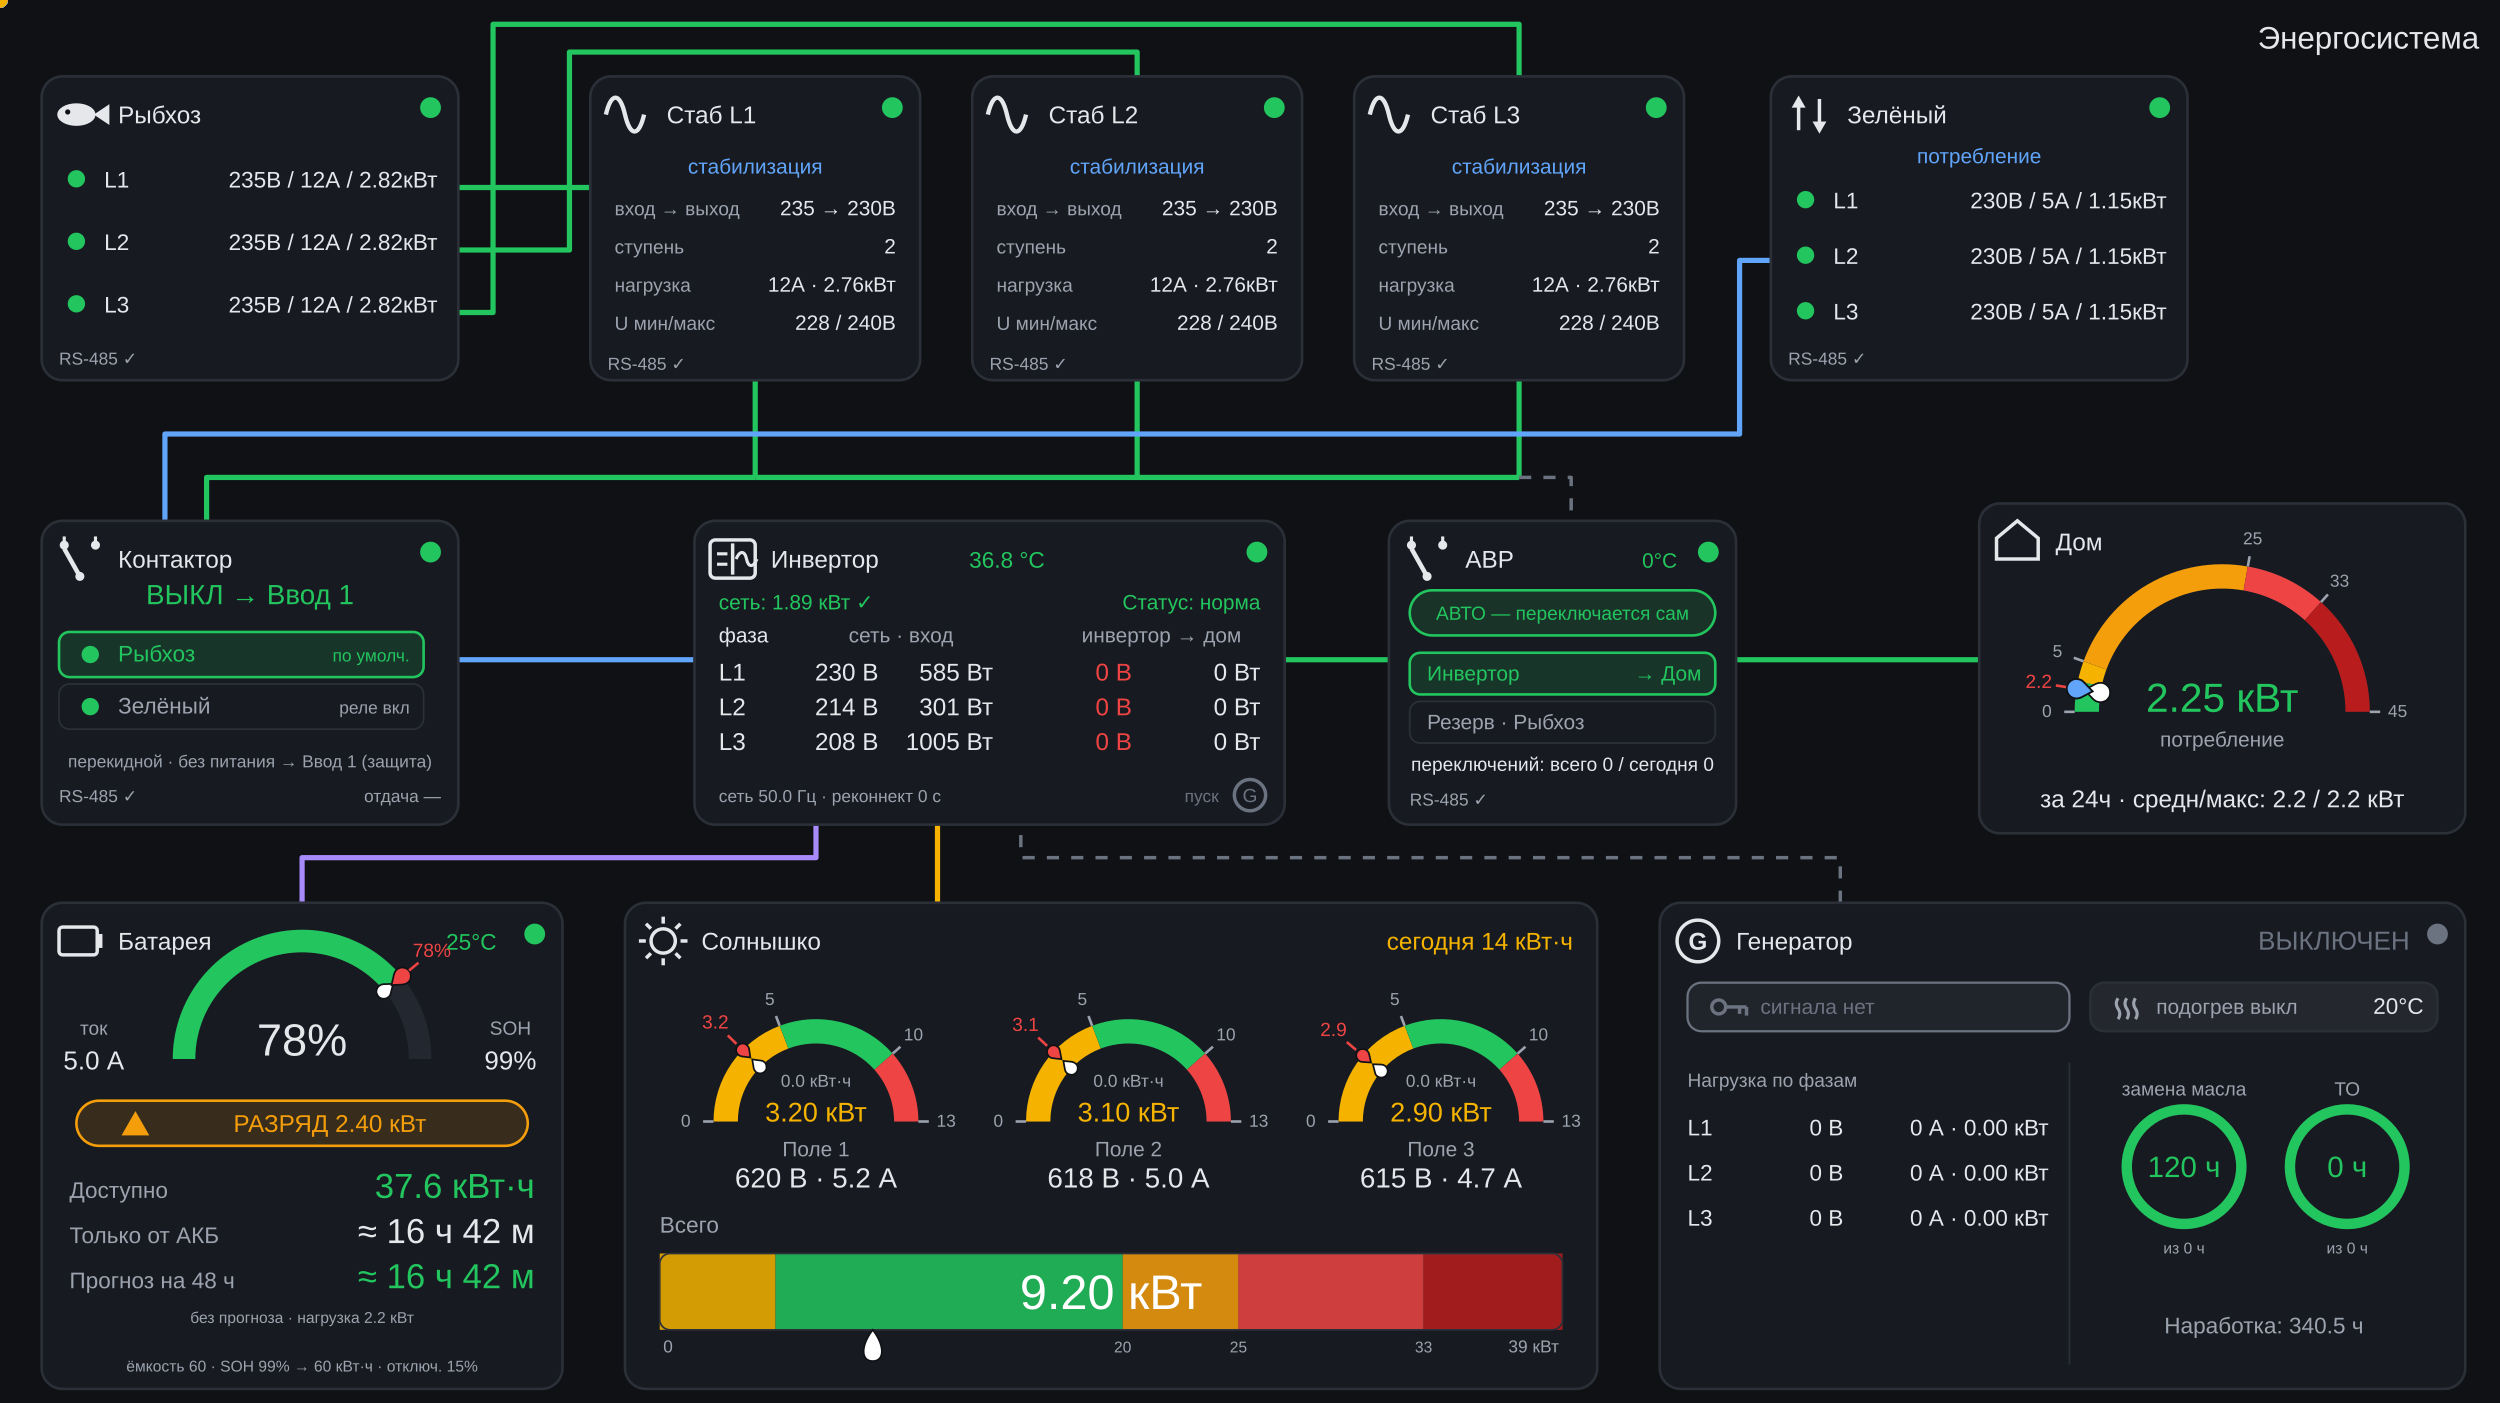
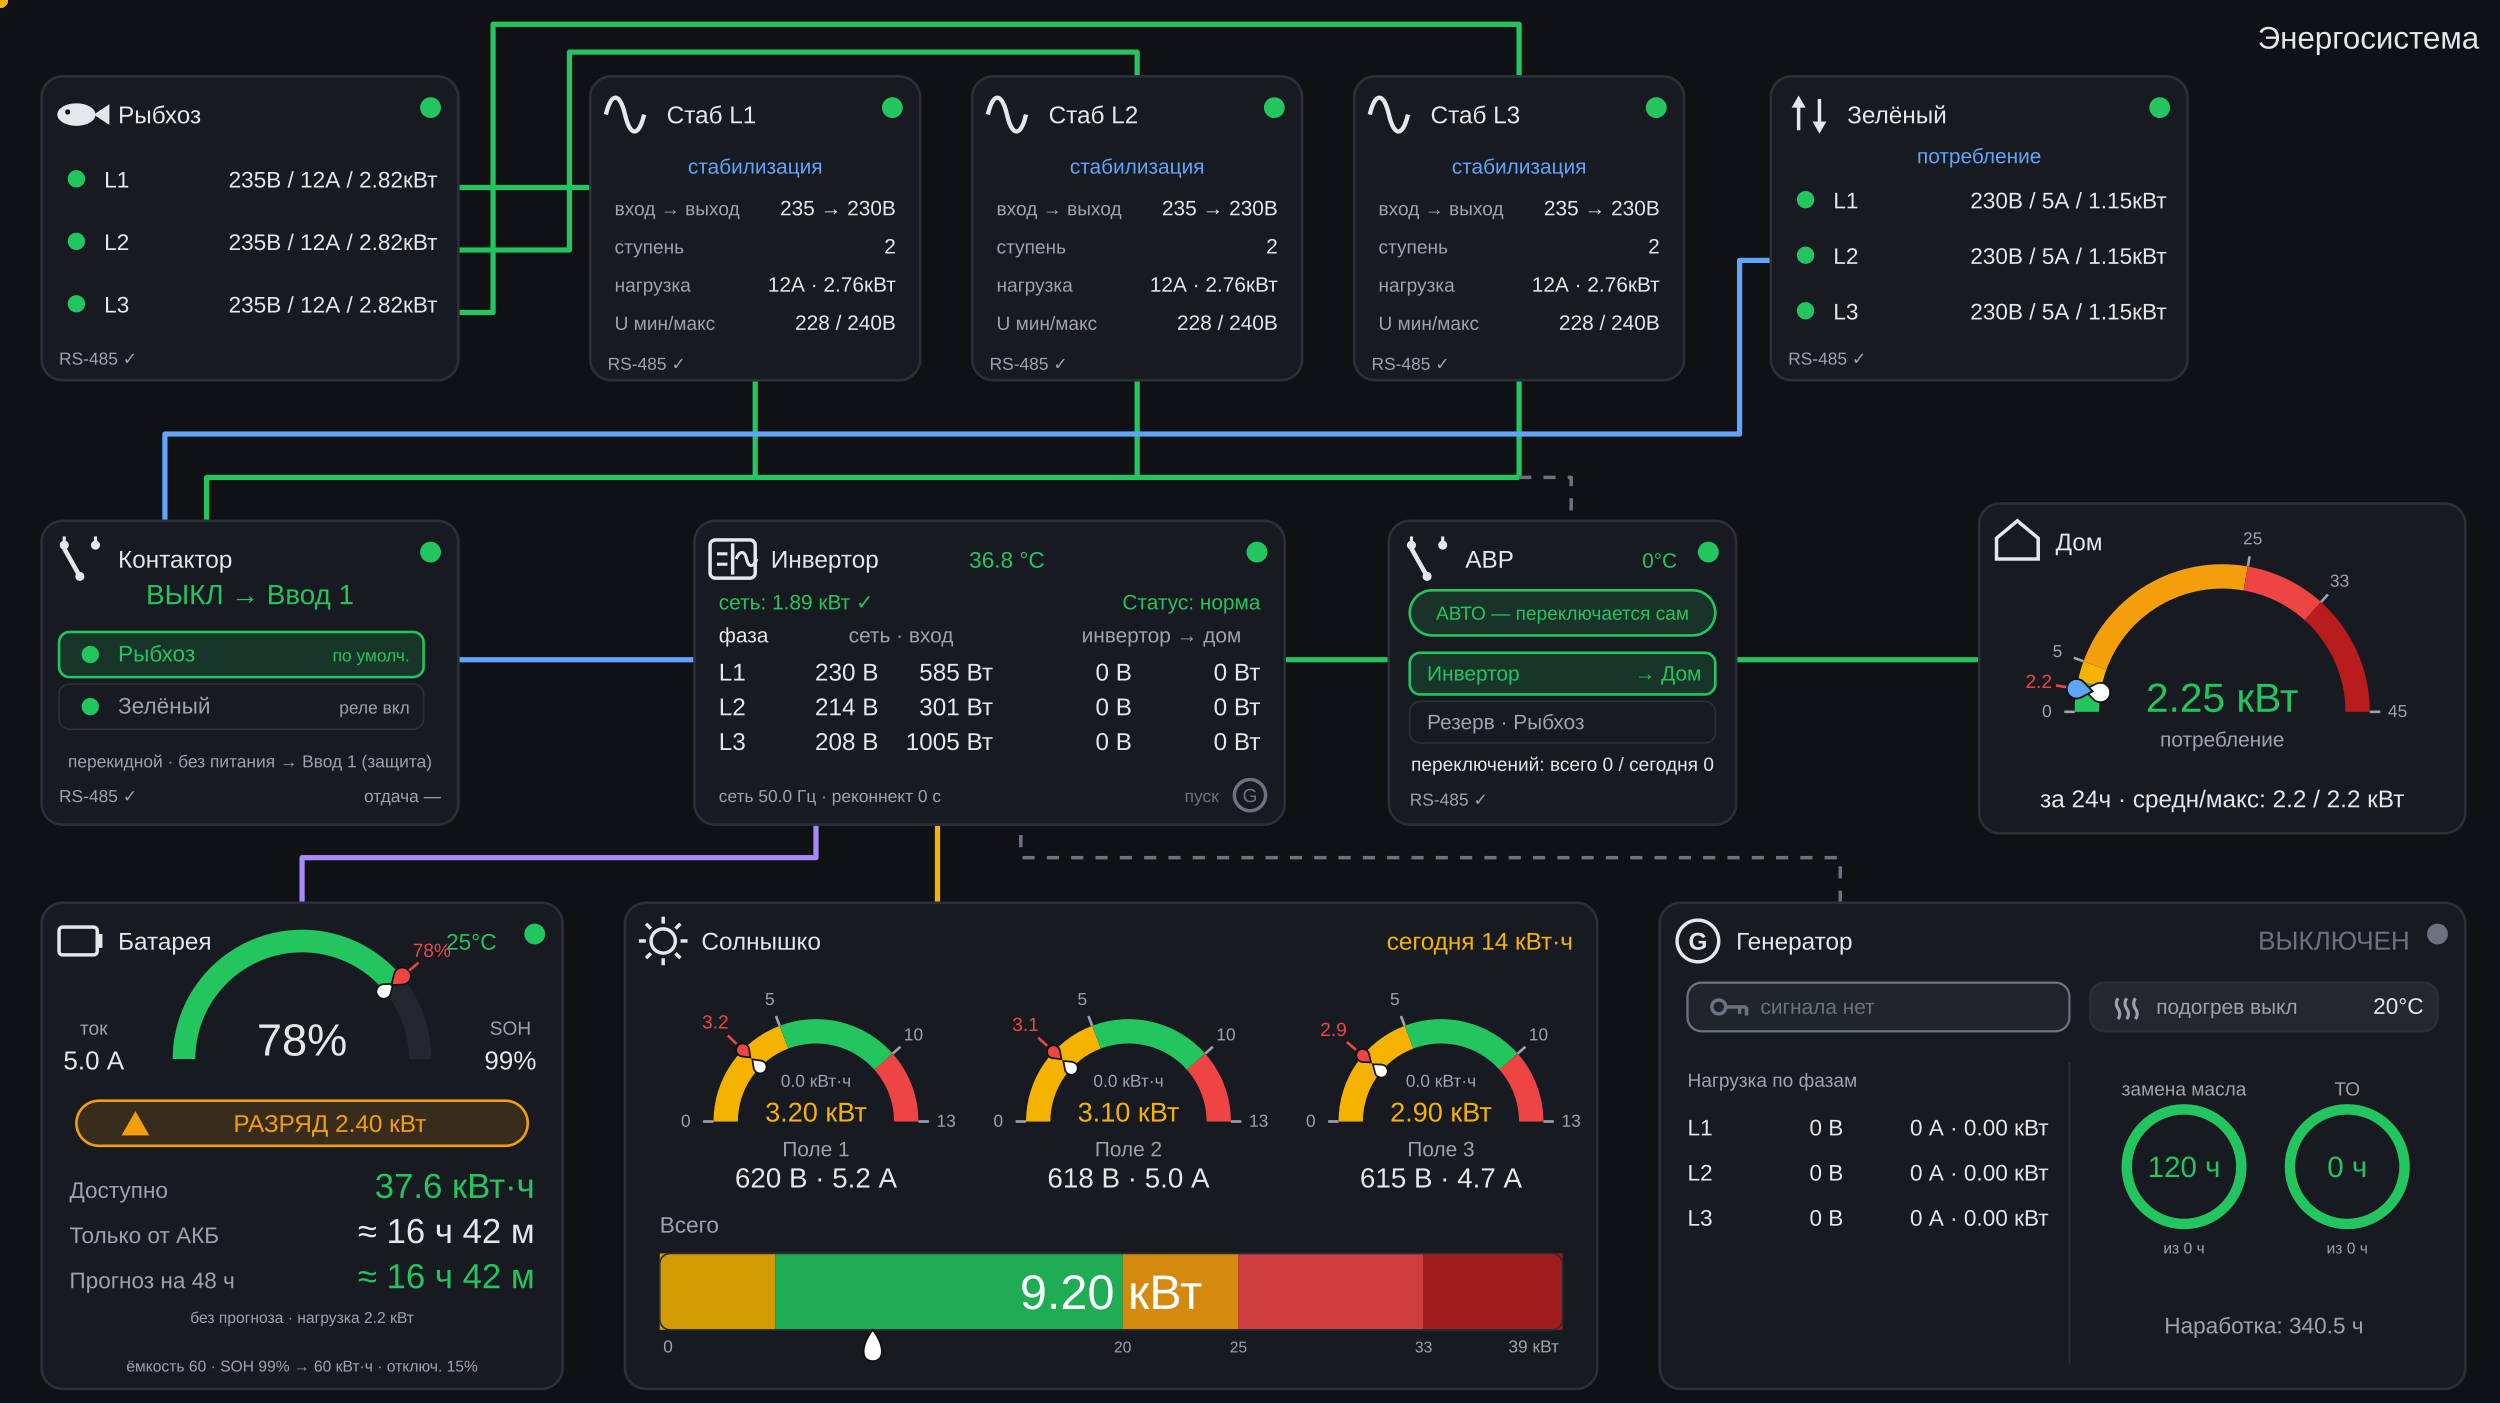
<svg xmlns="http://www.w3.org/2000/svg" viewBox="0 0 1440 808" font-family="Arial,Helvetica,sans-serif">
  <rect x="0" y="0" width="1440" height="830" fill="#0f1115" />
  <text x="1428" y="28" font-size="18" fill="#e5e7eb" text-anchor="end">Энергосистема</text>
  <polyline fill="none" stroke="#22c55e" stroke-width="3" stroke-linejoin="round" points="264,108 340,108 " />
  <circle r="4.5" fill="#22c55e">
    <animateMotion dur="1.46s" repeatCount="indefinite" begin="-0.00s" path="M 264,108 340,108" />
  </circle>
  <polyline fill="none" stroke="#22c55e" stroke-width="3" stroke-linejoin="round" points="264,144 328,144 328,30 655,30 655,44 " />
  <circle r="4.5" fill="#22c55e">
    <animateMotion dur="9.98s" repeatCount="indefinite" begin="-0.00s" path="M 264,144 328,144 328,30 655,30 655,44" />
  </circle>
  <circle r="4.5" fill="#22c55e">
    <animateMotion dur="9.98s" repeatCount="indefinite" begin="-2.00s" path="M 264,144 328,144 328,30 655,30 655,44" />
  </circle>
  <circle r="4.5" fill="#22c55e">
    <animateMotion dur="9.98s" repeatCount="indefinite" begin="-3.99s" path="M 264,144 328,144 328,30 655,30 655,44" />
  </circle>
  <circle r="4.5" fill="#22c55e">
    <animateMotion dur="9.98s" repeatCount="indefinite" begin="-5.99s" path="M 264,144 328,144 328,30 655,30 655,44" />
  </circle>
  <circle r="4.5" fill="#22c55e">
    <animateMotion dur="9.98s" repeatCount="indefinite" begin="-7.98s" path="M 264,144 328,144 328,30 655,30 655,44" />
  </circle>
  <polyline fill="none" stroke="#22c55e" stroke-width="3" stroke-linejoin="round" points="264,180 284,180 284,14 875,14 875,44 " />
  <circle r="4.5" fill="#22c55e">
    <animateMotion dur="15.52s" repeatCount="indefinite" begin="-0.00s" path="M 264,180 284,180 284,14 875,14 875,44" />
  </circle>
  <circle r="4.5" fill="#22c55e">
    <animateMotion dur="15.52s" repeatCount="indefinite" begin="-2.22s" path="M 264,180 284,180 284,14 875,14 875,44" />
  </circle>
  <circle r="4.5" fill="#22c55e">
    <animateMotion dur="15.52s" repeatCount="indefinite" begin="-4.43s" path="M 264,180 284,180 284,14 875,14 875,44" />
  </circle>
  <circle r="4.5" fill="#22c55e">
    <animateMotion dur="15.52s" repeatCount="indefinite" begin="-6.65s" path="M 264,180 284,180 284,14 875,14 875,44" />
  </circle>
  <circle r="4.5" fill="#22c55e">
    <animateMotion dur="15.52s" repeatCount="indefinite" begin="-8.87s" path="M 264,180 284,180 284,14 875,14 875,44" />
  </circle>
  <circle r="4.5" fill="#22c55e">
    <animateMotion dur="15.52s" repeatCount="indefinite" begin="-11.09s" path="M 264,180 284,180 284,14 875,14 875,44" />
  </circle>
  <circle r="4.5" fill="#22c55e">
    <animateMotion dur="15.52s" repeatCount="indefinite" begin="-13.30s" path="M 264,180 284,180 284,14 875,14 875,44" />
  </circle>
  <polyline fill="none" stroke="#22c55e" stroke-width="3" stroke-linejoin="round" points="435,219 435,275 " />
  <circle r="4.5" fill="#22c55e">
    <animateMotion dur="0.92s" repeatCount="indefinite" begin="-0.00s" path="M 435,219 435,275" />
  </circle>
  <polyline fill="none" stroke="#22c55e" stroke-width="3" stroke-linejoin="round" points="655,219 655,275 " />
  <circle r="4.5" fill="#22c55e">
    <animateMotion dur="0.92s" repeatCount="indefinite" begin="-0.00s" path="M 655,219 655,275" />
  </circle>
  <polyline fill="none" stroke="#22c55e" stroke-width="3" stroke-linejoin="round" points="875,219 875,275 " />
  <circle r="4.5" fill="#22c55e">
    <animateMotion dur="0.92s" repeatCount="indefinite" begin="-0.00s" path="M 875,219 875,275" />
  </circle>
  <polyline fill="none" stroke="#22c55e" stroke-width="3" stroke-linejoin="round" points="435,275 875,275 " />
  <polyline fill="none" stroke="#22c55e" stroke-width="3" stroke-linejoin="round" points="435,275 119,275 119,300 " />
  <circle r="4.5" fill="#22c55e">
    <animateMotion dur="5.59s" repeatCount="indefinite" begin="-0.00s" path="M 435,275 119,275 119,300" />
  </circle>
  <circle r="4.5" fill="#22c55e">
    <animateMotion dur="5.59s" repeatCount="indefinite" begin="-1.86s" path="M 435,275 119,275 119,300" />
  </circle>
  <circle r="4.5" fill="#22c55e">
    <animateMotion dur="5.59s" repeatCount="indefinite" begin="-3.73s" path="M 435,275 119,275 119,300" />
  </circle>
  <polyline fill="none" stroke="#6b7280" stroke-width="2" stroke-linejoin="round" stroke-dasharray="7 7" points="875,275 905,275 905,300 " />
  <polyline fill="none" stroke="#60a5fa" stroke-width="3" stroke-linejoin="round" points="1020,150 1002,150 1002,250 95,250 95,300 " />
  <circle r="4.5" fill="#60a5fa">
    <animateMotion dur="20.67s" repeatCount="indefinite" begin="-0.00s" path="M 1020,150 1002,150 1002,250 95,250 95,300" />
  </circle>
  <circle r="4.5" fill="#60a5fa">
    <animateMotion dur="20.67s" repeatCount="indefinite" begin="-2.07s" path="M 1020,150 1002,150 1002,250 95,250 95,300" />
  </circle>
  <circle r="4.5" fill="#60a5fa">
    <animateMotion dur="20.67s" repeatCount="indefinite" begin="-4.13s" path="M 1020,150 1002,150 1002,250 95,250 95,300" />
  </circle>
  <circle r="4.5" fill="#60a5fa">
    <animateMotion dur="20.67s" repeatCount="indefinite" begin="-6.20s" path="M 1020,150 1002,150 1002,250 95,250 95,300" />
  </circle>
  <circle r="4.5" fill="#60a5fa">
    <animateMotion dur="20.67s" repeatCount="indefinite" begin="-8.27s" path="M 1020,150 1002,150 1002,250 95,250 95,300" />
  </circle>
  <circle r="4.5" fill="#60a5fa">
    <animateMotion dur="20.67s" repeatCount="indefinite" begin="-10.34s" path="M 1020,150 1002,150 1002,250 95,250 95,300" />
  </circle>
  <circle r="4.5" fill="#60a5fa">
    <animateMotion dur="20.67s" repeatCount="indefinite" begin="-12.40s" path="M 1020,150 1002,150 1002,250 95,250 95,300" />
  </circle>
  <circle r="4.5" fill="#60a5fa">
    <animateMotion dur="20.67s" repeatCount="indefinite" begin="-14.47s" path="M 1020,150 1002,150 1002,250 95,250 95,300" />
  </circle>
  <circle r="4.5" fill="#60a5fa">
    <animateMotion dur="20.67s" repeatCount="indefinite" begin="-16.54s" path="M 1020,150 1002,150 1002,250 95,250 95,300" />
  </circle>
  <circle r="4.5" fill="#60a5fa">
    <animateMotion dur="20.67s" repeatCount="indefinite" begin="-18.61s" path="M 1020,150 1002,150 1002,250 95,250 95,300" />
  </circle>
  <polyline fill="none" stroke="#60a5fa" stroke-width="3" stroke-linejoin="round" points="264,380 400,380 " />
  <circle r="4.5" fill="#60a5fa">
    <animateMotion dur="2.62s" repeatCount="indefinite" begin="-0.00s" path="M 264,380 400,380" />
  </circle>
  <polyline fill="none" stroke="#22c55e" stroke-width="3" stroke-linejoin="round" points="740,380 800,380 " />
  <circle r="4.5" fill="#22c55e">
    <animateMotion dur="0.86s" repeatCount="indefinite" begin="-0.00s" path="M 740,380 800,380" />
  </circle>
  <polyline fill="none" stroke="#22c55e" stroke-width="3" stroke-linejoin="round" points="1000,380 1140,380 " />
  <circle r="4.5" fill="#22c55e">
    <animateMotion dur="2.30s" repeatCount="indefinite" begin="-0.00s" path="M 1000,380 1140,380" />
  </circle>
  <polyline fill="none" stroke="#a78bfa" stroke-width="3" stroke-linejoin="round" points="174,520 174,494 470,494 470,475 " />
  <circle r="4.5" fill="#a78bfa">
    <animateMotion dur="6.13s" repeatCount="indefinite" begin="-0.00s" path="M 174,520 174,494 470,494 470,475" />
  </circle>
  <circle r="4.5" fill="#a78bfa">
    <animateMotion dur="6.13s" repeatCount="indefinite" begin="-2.04s" path="M 174,520 174,494 470,494 470,475" />
  </circle>
  <circle r="4.5" fill="#a78bfa">
    <animateMotion dur="6.13s" repeatCount="indefinite" begin="-4.09s" path="M 174,520 174,494 470,494 470,475" />
  </circle>
  <polyline fill="none" stroke="#f5b300" stroke-width="3" stroke-linejoin="round" points="540,520 540,475 " />
  <circle r="4.5" fill="#f5b300">
    <animateMotion dur="0.39s" repeatCount="indefinite" begin="-0.00s" path="M 540,520 540,475" />
  </circle>
  <polyline fill="none" stroke="#6b7280" stroke-width="2" stroke-linejoin="round" stroke-dasharray="7 7" points="1060,520 1060,494 588,494 588,475 " />
  <rect x="24" y="44" width="240" height="175" rx="12" fill="#171a20" stroke="#2b2f38" stroke-width="1.5" />
  <g fill="#e5e7eb">
    <ellipse cx="44" cy="66" rx="11" ry="6.5" />
    <polygon points="54,66 63,60 63,72" />
  </g>
  <circle cx="39" cy="64.5" r="1.5" fill="#0f1115" />
  <text x="68" y="71" font-size="14" fill="#e5e7eb" text-anchor="start">Рыбхоз</text>
  <circle cx="248" cy="62" r="6" fill="#22c55e" />
  <circle cx="44" cy="103" r="5" fill="#22c55e" />
  <text x="60" y="108" font-size="13" fill="#e5e7eb" text-anchor="start">L1</text>
  <text x="252" y="108" font-size="13" fill="#e5e7eb" text-anchor="end">235В / 12А / 2.82кВт</text>
  <circle cx="44" cy="139" r="5" fill="#22c55e" />
  <text x="60" y="144" font-size="13" fill="#e5e7eb" text-anchor="start">L2</text>
  <text x="252" y="144" font-size="13" fill="#e5e7eb" text-anchor="end">235В / 12А / 2.82кВт</text>
  <circle cx="44" cy="175" r="5" fill="#22c55e" />
  <text x="60" y="180" font-size="13" fill="#e5e7eb" text-anchor="start">L3</text>
  <text x="252" y="180" font-size="13" fill="#e5e7eb" text-anchor="end">235В / 12А / 2.82кВт</text>
  <text x="34" y="210" font-size="10" fill="#9ca3af" text-anchor="start">RS-485 ✓</text>
  <rect x="340" y="44" width="190" height="175" rx="12" fill="#171a20" stroke="#2b2f38" stroke-width="1.5" />
  <path d="M 349 66 c 3,-13 8,-13 11,0 c 3,13 8,13 11,0" fill="none" stroke="#e5e7eb" stroke-width="2.5" />
  <text x="384" y="71" font-size="14" fill="#e5e7eb" text-anchor="start">Стаб L1</text>
  <circle cx="514" cy="62" r="6" fill="#22c55e" />
  <text x="350" y="213" font-size="10" fill="#9ca3af" text-anchor="start">RS-485 ✓</text>
  <text x="435" y="100" font-size="12" fill="#60a5fa" text-anchor="middle">стабилизация</text>
  <text x="354" y="124" font-size="11" fill="#9ca3af" text-anchor="start">вход → выход</text>
  <text x="516" y="124" font-size="12" fill="#e5e7eb" text-anchor="end">235 → 230В</text>
  <text x="354" y="146" font-size="11" fill="#9ca3af" text-anchor="start">ступень</text>
  <text x="516" y="146" font-size="12" fill="#e5e7eb" text-anchor="end">2</text>
  <text x="354" y="168" font-size="11" fill="#9ca3af" text-anchor="start">нагрузка</text>
  <text x="516" y="168" font-size="12" fill="#e5e7eb" text-anchor="end">12А · 2.76кВт</text>
  <text x="354" y="190" font-size="11" fill="#9ca3af" text-anchor="start">U мин/макс</text>
  <text x="516" y="190" font-size="12" fill="#e5e7eb" text-anchor="end">228 / 240В</text>
  <rect x="560" y="44" width="190" height="175" rx="12" fill="#171a20" stroke="#2b2f38" stroke-width="1.5" />
  <path d="M 569 66 c 3,-13 8,-13 11,0 c 3,13 8,13 11,0" fill="none" stroke="#e5e7eb" stroke-width="2.5" />
  <text x="604" y="71" font-size="14" fill="#e5e7eb" text-anchor="start">Стаб L2</text>
  <circle cx="734" cy="62" r="6" fill="#22c55e" />
  <text x="570" y="213" font-size="10" fill="#9ca3af" text-anchor="start">RS-485 ✓</text>
  <text x="655" y="100" font-size="12" fill="#60a5fa" text-anchor="middle">стабилизация</text>
  <text x="574" y="124" font-size="11" fill="#9ca3af" text-anchor="start">вход → выход</text>
  <text x="736" y="124" font-size="12" fill="#e5e7eb" text-anchor="end">235 → 230В</text>
  <text x="574" y="146" font-size="11" fill="#9ca3af" text-anchor="start">ступень</text>
  <text x="736" y="146" font-size="12" fill="#e5e7eb" text-anchor="end">2</text>
  <text x="574" y="168" font-size="11" fill="#9ca3af" text-anchor="start">нагрузка</text>
  <text x="736" y="168" font-size="12" fill="#e5e7eb" text-anchor="end">12А · 2.76кВт</text>
  <text x="574" y="190" font-size="11" fill="#9ca3af" text-anchor="start">U мин/макс</text>
  <text x="736" y="190" font-size="12" fill="#e5e7eb" text-anchor="end">228 / 240В</text>
  <rect x="780" y="44" width="190" height="175" rx="12" fill="#171a20" stroke="#2b2f38" stroke-width="1.5" />
  <path d="M 789 66 c 3,-13 8,-13 11,0 c 3,13 8,13 11,0" fill="none" stroke="#e5e7eb" stroke-width="2.5" />
  <text x="824" y="71" font-size="14" fill="#e5e7eb" text-anchor="start">Стаб L3</text>
  <circle cx="954" cy="62" r="6" fill="#22c55e" />
  <text x="790" y="213" font-size="10" fill="#9ca3af" text-anchor="start">RS-485 ✓</text>
  <text x="875" y="100" font-size="12" fill="#60a5fa" text-anchor="middle">стабилизация</text>
  <text x="794" y="124" font-size="11" fill="#9ca3af" text-anchor="start">вход → выход</text>
  <text x="956" y="124" font-size="12" fill="#e5e7eb" text-anchor="end">235 → 230В</text>
  <text x="794" y="146" font-size="11" fill="#9ca3af" text-anchor="start">ступень</text>
  <text x="956" y="146" font-size="12" fill="#e5e7eb" text-anchor="end">2</text>
  <text x="794" y="168" font-size="11" fill="#9ca3af" text-anchor="start">нагрузка</text>
  <text x="956" y="168" font-size="12" fill="#e5e7eb" text-anchor="end">12А · 2.76кВт</text>
  <text x="794" y="190" font-size="11" fill="#9ca3af" text-anchor="start">U мин/макс</text>
  <text x="956" y="190" font-size="12" fill="#e5e7eb" text-anchor="end">228 / 240В</text>
  <rect x="1020" y="44" width="240" height="175" rx="12" fill="#171a20" stroke="#2b2f38" stroke-width="1.5" />
  <line x1="1036" y1="75" x2="1036" y2="60" stroke="#e5e7eb" stroke-width="2" />
  <polygon points="1036,55 1032,62 1040,62" fill="#e5e7eb" />
  <line x1="1048" y1="57" x2="1048" y2="72" stroke="#e5e7eb" stroke-width="2" />
  <polygon points="1048,77 1052,70 1044,70" fill="#e5e7eb" />
  <text x="1064" y="71" font-size="14" fill="#e5e7eb" text-anchor="start">Зелёный</text>
  <circle cx="1244" cy="62" r="6" fill="#22c55e" />
  <text x="1140" y="94" font-size="12" fill="#60a5fa" text-anchor="middle">потребление</text>
  <circle cx="1040" cy="115" r="5" fill="#22c55e" />
  <text x="1056" y="120" font-size="13" fill="#e5e7eb" text-anchor="start">L1</text>
  <text x="1248" y="120" font-size="13" fill="#e5e7eb" text-anchor="end">230В / 5А / 1.15кВт</text>
  <circle cx="1040" cy="147" r="5" fill="#22c55e" />
  <text x="1056" y="152" font-size="13" fill="#e5e7eb" text-anchor="start">L2</text>
  <text x="1248" y="152" font-size="13" fill="#e5e7eb" text-anchor="end">230В / 5А / 1.15кВт</text>
  <circle cx="1040" cy="179" r="5" fill="#22c55e" />
  <text x="1056" y="184" font-size="13" fill="#e5e7eb" text-anchor="start">L3</text>
  <text x="1248" y="184" font-size="13" fill="#e5e7eb" text-anchor="end">230В / 5А / 1.15кВт</text>
  <text x="1030" y="210" font-size="10" fill="#9ca3af" text-anchor="start">RS-485 ✓</text>
  <rect x="24" y="300" width="240" height="175" rx="12" fill="#171a20" stroke="#2b2f38" stroke-width="1.5" />
  <circle cx="37" cy="314" r="2.6" fill="#e5e7eb" />
  <circle cx="55" cy="314" r="2.6" fill="#e5e7eb" />
  <circle cx="46" cy="332" r="2.6" fill="#e5e7eb" />
  <line x1="37" y1="314" x2="37" y2="309" stroke="#e5e7eb" stroke-width="1.8" />
  <line x1="55" y1="314" x2="55" y2="309" stroke="#e5e7eb" stroke-width="1.8" />
  <line x1="46" y1="332" x2="37" y2="316" stroke="#e5e7eb" stroke-width="2.6" />
  <text x="68" y="327" font-size="14" fill="#e5e7eb" text-anchor="start">Контактор</text>
  <circle cx="248" cy="318" r="6" fill="#22c55e" />
  <text x="144" y="348" font-size="16" fill="#22c55e" text-anchor="middle">ВЫКЛ → Ввод 1</text>
  <rect x="34" y="364" width="210" height="26" rx="6" fill="#22c55e" fill-opacity="0.16" stroke="#22c55e" stroke-width="1.5" />
  <circle cx="52" cy="377" r="5" fill="#22c55e" />
  <text x="68" y="381" font-size="13" fill="#22c55e" text-anchor="start">Рыбхоз</text>
  <text x="236" y="381" font-size="10" fill="#22c55e" text-anchor="end">по умолч.</text>
  <rect x="34" y="394" width="210" height="26" rx="6" fill="none" stroke="#2b2f38" stroke-width="1" />
  <circle cx="52" cy="407" r="5" fill="#22c55e" />
  <text x="68" y="411" font-size="13" fill="#9ca3af" text-anchor="start">Зелёный</text>
  <text x="236" y="411" font-size="10" fill="#9ca3af" text-anchor="end">реле вкл</text>
  <text x="144" y="442" font-size="10" fill="#9ca3af" text-anchor="middle">перекидной · без питания → Ввод 1 (защита)</text>
  <text x="34" y="462" font-size="10" fill="#9ca3af" text-anchor="start">RS-485 ✓</text>
  <text x="254" y="462" font-size="10" fill="#9ca3af" text-anchor="end">отдача —</text>
  <rect x="400" y="300" width="340" height="175" rx="12" fill="#171a20" stroke="#2b2f38" stroke-width="1.5" />
  <rect x="409" y="311" width="26" height="22" rx="3" fill="none" stroke="#e5e7eb" stroke-width="2" />
  <line x1="422" y1="313" x2="422" y2="331" stroke="#e5e7eb" stroke-width="2" />
  <path d="M 424 322 c 2,-5 5,-5 6,0 c 1,5 4,5 6,0" fill="none" stroke="#e5e7eb" stroke-width="1.8" />
  <line x1="413" y1="319" x2="419" y2="319" stroke="#e5e7eb" stroke-width="1.8" />
  <line x1="413" y1="325" x2="419" y2="325" stroke="#e5e7eb" stroke-width="1.8" />
  <text x="444" y="327" font-size="14" fill="#e5e7eb" text-anchor="start">Инвертор</text>
  <circle cx="724" cy="318" r="6" fill="#22c55e" />
  <text x="580" y="327" font-size="13" fill="#22c55e" text-anchor="middle">36.8 °C</text>
  <text x="414" y="351" font-size="12" fill="#22c55e" text-anchor="start">сеть: 1.89 кВт ✓</text>
  <text x="726" y="351" font-size="12" fill="#22c55e" text-anchor="end">Статус: норма</text>
  <text x="414" y="370" font-size="12" fill="#e5e7eb" text-anchor="start">фаза</text>
  <text x="519" y="370" font-size="12" fill="#9ca3af" text-anchor="middle">сеть · вход</text>
  <text x="669" y="370" font-size="12" fill="#9ca3af" text-anchor="middle">инвертор → дом</text>
  <text x="414" y="392" font-size="14" fill="#e5e7eb" text-anchor="start">L1</text>
  <text x="506" y="392" font-size="14" fill="#e5e7eb" text-anchor="end">230 В</text>
  <text x="572" y="392" font-size="14" fill="#e5e7eb" text-anchor="end">585 Вт</text>
-   <text x="652" y="392" font-size="14" fill="#ef4444" text-anchor="end">0 В</text>
+   <text x="652" y="392" font-size="14" fill="#e5e7eb" text-anchor="end">0 В</text>
  <text x="726" y="392" font-size="14" fill="#e5e7eb" text-anchor="end">0 Вт</text>
  <text x="414" y="412" font-size="14" fill="#e5e7eb" text-anchor="start">L2</text>
  <text x="506" y="412" font-size="14" fill="#e5e7eb" text-anchor="end">214 В</text>
  <text x="572" y="412" font-size="14" fill="#e5e7eb" text-anchor="end">301 Вт</text>
-   <text x="652" y="412" font-size="14" fill="#ef4444" text-anchor="end">0 В</text>
+   <text x="652" y="412" font-size="14" fill="#e5e7eb" text-anchor="end">0 В</text>
  <text x="726" y="412" font-size="14" fill="#e5e7eb" text-anchor="end">0 Вт</text>
  <text x="414" y="432" font-size="14" fill="#e5e7eb" text-anchor="start">L3</text>
  <text x="506" y="432" font-size="14" fill="#e5e7eb" text-anchor="end">208 В</text>
  <text x="572" y="432" font-size="14" fill="#e5e7eb" text-anchor="end">1005 Вт</text>
-   <text x="652" y="432" font-size="14" fill="#ef4444" text-anchor="end">0 В</text>
+   <text x="652" y="432" font-size="14" fill="#e5e7eb" text-anchor="end">0 В</text>
  <text x="726" y="432" font-size="14" fill="#e5e7eb" text-anchor="end">0 Вт</text>
  <text x="414" y="462" font-size="10" fill="#9ca3af" text-anchor="start">сеть 50.0 Гц · реконнект 0 с</text>
  <text x="702" y="462" font-size="10" fill="#6b7280" text-anchor="end">пуск</text>
  <circle cx="720" cy="458" r="9" fill="none" stroke="#6b7280" stroke-width="2" />
  <text x="720" y="462" font-size="11" fill="#6b7280" text-anchor="middle">G</text>
  <rect x="800" y="300" width="200" height="175" rx="12" fill="#171a20" stroke="#2b2f38" stroke-width="1.5" />
  <circle cx="813" cy="314" r="2.6" fill="#e5e7eb" />
  <circle cx="831" cy="314" r="2.6" fill="#e5e7eb" />
  <circle cx="822" cy="332" r="2.6" fill="#e5e7eb" />
  <line x1="813" y1="314" x2="813" y2="309" stroke="#e5e7eb" stroke-width="1.8" />
  <line x1="831" y1="314" x2="831" y2="309" stroke="#e5e7eb" stroke-width="1.8" />
  <line x1="822" y1="332" x2="813" y2="316" stroke="#e5e7eb" stroke-width="2.6" />
  <text x="844" y="327" font-size="14" fill="#e5e7eb" text-anchor="start">АВР</text>
  <circle cx="984" cy="318" r="6" fill="#22c55e" />
  <text x="966" y="327" font-size="12" fill="#22c55e" text-anchor="end">0°C</text>
  <rect x="812" y="340" width="176" height="26" rx="13" fill="#22c55e" fill-opacity="0.15" stroke="#22c55e" stroke-width="1.5" />
  <text x="900" y="357" font-size="11" fill="#22c55e" text-anchor="middle">АВТО — переключается сам</text>
  <rect x="812" y="376" width="176" height="24" rx="6" fill="#22c55e" fill-opacity="0.16" stroke="#22c55e" stroke-width="1.5" />
  <text x="822" y="392" font-size="12" fill="#22c55e" text-anchor="start">Инвертор</text>
  <text x="980" y="392" font-size="12" fill="#22c55e" text-anchor="end">→ Дом</text>
  <rect x="812" y="404" width="176" height="24" rx="6" fill="none" stroke="#2b2f38" stroke-width="1" />
  <text x="822" y="420" font-size="12" fill="#9ca3af" text-anchor="start">Резерв · Рыбхоз</text>
  <text x="900" y="444" font-size="11" fill="#e5e7eb" text-anchor="middle">переключений: всего 0 / сегодня 0</text>
  <text x="812" y="464" font-size="10" fill="#9ca3af" text-anchor="start">RS-485 ✓</text>
  <rect x="1140" y="290" width="280" height="190" rx="12" fill="#171a20" stroke="#2b2f38" stroke-width="1.5" />
  <path d="M 1150 322 L 1150 310 L 1162 300 L 1174 310 L 1174 322 Z" fill="none" stroke="#e5e7eb" stroke-width="2" />
  <text x="1184" y="317" font-size="14" fill="#e5e7eb" text-anchor="start">Дом</text>
  <path fill="none" stroke="#23272f" stroke-width="14" stroke-linecap="butt" d="M 1202.0 410.0 A 78 78 0 0 1 1358.0 410.0" />
  <path fill="none" stroke="#22c55e" stroke-width="14" stroke-linecap="butt" d="M 1202.0 410.0 A 78 78 0 0 1 1203.7 393.8" />
  <path fill="none" stroke="#f5b300" stroke-width="14" stroke-linecap="butt" d="M 1203.7 393.8 A 78 78 0 0 1 1206.7 383.3" />
  <path fill="none" stroke="#f59e0b" stroke-width="14" stroke-linecap="butt" d="M 1206.7 383.3 A 78 78 0 0 1 1293.5 333.2" />
  <path fill="none" stroke="#ef4444" stroke-width="14" stroke-linecap="butt" d="M 1293.5 333.2 A 78 78 0 0 1 1332.2 352.0" />
  <path fill="none" stroke="#b91c1c" stroke-width="14" stroke-linecap="butt" d="M 1332.2 352.0 A 78 78 0 0 1 1358.0 410.0" />
  <path d="M 1200.6,397.4 L 1207.2,393.9 L 1208.7,393.4 L 1210.3,393.3 L 1211.8,393.6 L 1213.1,394.3 L 1214.3,395.4 L 1215.1,396.7 L 1215.4,398.2 L 1215.4,399.8 L 1215.0,401.3 L 1214.1,402.6 L 1213.0,403.6 L 1211.6,404.2 L 1210.0,404.5 L 1208.5,404.3 L 1207.1,403.8 L 1205.8,402.8 Z" fill="#ffffff" stroke="#0f1115" stroke-width="1" />
  <text x="1280" y="410" font-size="23.4" fill="#22c55e" text-anchor="middle">2.25 кВт</text>
  <text x="1280" y="430" font-size="12" fill="#9ca3af" text-anchor="middle">потребление</text>
  <polyline fill="none" stroke="#9ca3af" stroke-width="1.5" stroke-linejoin="round" points="1195,410 1189,410 " />
  <text x="1179" y="413" font-size="10" fill="#9ca3af" text-anchor="middle">0</text>
  <polyline fill="none" stroke="#9ca3af" stroke-width="1.5" stroke-linejoin="round" points="1200.126,380.928 1194.488,378.876 " />
  <text x="1185.091" y="378.456" font-size="10" fill="#9ca3af" text-anchor="middle">5</text>
  <polyline fill="none" stroke="#9ca3af" stroke-width="1.5" stroke-linejoin="round" points="1294.76,326.291 1295.802,320.382 " />
  <text x="1297.538" y="313.534" font-size="10" fill="#9ca3af" text-anchor="middle">25</text>
  <polyline fill="none" stroke="#9ca3af" stroke-width="1.5" stroke-linejoin="round" points="1336.876,346.833 1340.891,342.374 " />
  <text x="1347.582" y="337.942" font-size="10" fill="#9ca3af" text-anchor="middle">33</text>
  <polyline fill="none" stroke="#9ca3af" stroke-width="1.5" stroke-linejoin="round" points="1365,410 1371,410 " />
  <text x="1381" y="413" font-size="10" fill="#9ca3af" text-anchor="middle">45</text>
  <path d="M 1205.3,398.2 L 1198.7,401.7 L 1197.2,402.2 L 1195.7,402.3 L 1194.2,402.0 L 1192.8,401.3 L 1191.7,400.2 L 1190.9,398.9 L 1190.5,397.4 L 1190.5,395.8 L 1191.0,394.3 L 1191.8,393.0 L 1193.0,392.0 L 1194.4,391.3 L 1195.9,391.1 L 1197.4,391.3 L 1198.9,391.8 L 1200.1,392.8 Z" fill="#ef4444" stroke="#0f1115" stroke-width="1" />
  <polyline fill="none" stroke="#ef4444" stroke-width="1.5" stroke-linejoin="round" points="1191.108,395.921 1184.194,394.826 " />
  <text x="1174.317" y="396.262" font-size="11" fill="#ef4444" text-anchor="middle">2.2</text>
  <path d="M 1205.3,398.2 L 1198.7,401.7 L 1197.2,402.2 L 1195.7,402.3 L 1194.2,402.0 L 1192.8,401.3 L 1191.7,400.2 L 1190.9,398.9 L 1190.5,397.4 L 1190.5,395.8 L 1191.0,394.3 L 1191.8,393.0 L 1193.0,392.0 L 1194.4,391.3 L 1195.9,391.1 L 1197.4,391.3 L 1198.9,391.8 L 1200.1,392.8 Z" fill="#60a5fa" stroke="#0f1115" stroke-width="1" />
  <text x="1280" y="465" font-size="14" fill="#e5e7eb" text-anchor="middle">за 24ч · средн/макс: 2.2 / 2.2 кВт</text>
  <rect x="24" y="520" width="300" height="280" rx="12" fill="#171a20" stroke="#2b2f38" stroke-width="1.5" />
  <rect x="34" y="534" width="22" height="16" rx="2" fill="none" stroke="#e5e7eb" stroke-width="2" />
  <rect x="56" y="538" width="3" height="8" fill="#e5e7eb" />
  <text x="68" y="547" font-size="14" fill="#e5e7eb" text-anchor="start">Батарея</text>
  <circle cx="308" cy="538" r="6" fill="#22c55e" />
  <text x="286" y="547" font-size="13" fill="#22c55e" text-anchor="end">25°C</text>
  <path fill="none" stroke="#23272f" stroke-width="13" stroke-linecap="butt" d="M 106.0 610.0 A 68 68 0 0 1 242.0 610.0" />
  <path fill="none" stroke="#22c55e" stroke-width="13" stroke-linecap="butt" d="M 106.0 610.0 A 68 68 0 0 1 226.4 566.7" />
  <path d="M 226.4,566.7 L 225.1,572.1 L 224.7,573.2 L 224.0,574.1 L 223.0,574.8 L 221.9,575.2 L 220.8,575.3 L 219.7,575.1 L 218.6,574.6 L 217.8,573.8 L 217.2,572.8 L 216.8,571.7 L 216.8,570.5 L 217.2,569.4 L 217.8,568.4 L 218.6,567.7 L 219.7,567.1 L 220.8,566.9 Z" fill="#ffffff" stroke="#0f1115" stroke-width="1" />
  <path d="M 225.5,567.4 L 227.0,561.0 L 227.5,559.8 L 228.3,558.7 L 229.4,557.9 L 230.7,557.4 L 232.0,557.3 L 233.4,557.6 L 234.6,558.2 L 235.6,559.1 L 236.3,560.2 L 236.6,561.5 L 236.6,562.9 L 236.3,564.2 L 235.6,565.3 L 234.6,566.2 L 233.3,566.8 L 232.0,567.1 Z" fill="#ef4444" stroke="#0f1115" stroke-width="1" />
  <polyline fill="none" stroke="#ef4444" stroke-width="1.5" stroke-linejoin="round" points="235.641,559.006 241.035,554.544 " />
  <text x="248.74" y="551.17" font-size="11" fill="#ef4444" text-anchor="middle">78%</text>
  <text x="174" y="608" font-size="26" fill="#e5e7eb" text-anchor="middle">78%</text>
  <text x="54" y="596" font-size="11" fill="#9ca3af" text-anchor="middle">ток</text>
  <text x="54" y="616" font-size="15" fill="#e5e7eb" text-anchor="middle">5.0 А</text>
  <text x="294" y="596" font-size="11" fill="#9ca3af" text-anchor="middle">SOH</text>
  <text x="294" y="616" font-size="15" fill="#e5e7eb" text-anchor="middle">99%</text>
  <rect x="44" y="634" width="260" height="26" rx="13" fill="#f59e0b" fill-opacity="0.15" stroke="#f59e0b" stroke-width="1.5" />
  <polygon points="70,654 78,640 86,654" fill="#f59e0b" />
  <text x="190" y="652" font-size="14" fill="#f59e0b" text-anchor="middle">РАЗРЯД 2.40 кВт</text>
  <text x="40" y="690" font-size="13" fill="#9ca3af" text-anchor="start">Доступно</text>
  <text x="308" y="690" font-size="20" fill="#22c55e" text-anchor="end">37.6 кВт·ч</text>
  <text x="40" y="716" font-size="13" fill="#9ca3af" text-anchor="start">Только от АКБ</text>
  <text x="308" y="716" font-size="20" fill="#e5e7eb" text-anchor="end">≈ 16 ч 42 м</text>
  <text x="40" y="742" font-size="13" fill="#9ca3af" text-anchor="start">Прогноз на 48 ч</text>
  <text x="308" y="742" font-size="20" fill="#22c55e" text-anchor="end">≈ 16 ч 42 м</text>
  <text x="174" y="762" font-size="9" fill="#9ca3af" text-anchor="middle">без прогноза · нагрузка 2.2 кВт</text>
  <text x="174" y="790" font-size="9" fill="#9ca3af" text-anchor="middle">ёмкость 60 · SOH 99% → 60 кВт·ч · отключ. 15%</text>
  <rect x="360" y="520" width="560" height="280" rx="12" fill="#171a20" stroke="#2b2f38" stroke-width="1.5" />
  <circle cx="382" cy="542" r="7" fill="none" stroke="#e5e7eb" stroke-width="2" />
  <line x1="392.0" y1="542.0" x2="396.0" y2="542.0" stroke="#e5e7eb" stroke-width="2" />
  <line x1="389.1" y1="534.9" x2="391.9" y2="532.1" stroke="#e5e7eb" stroke-width="2" />
  <line x1="382.0" y1="532.0" x2="382.0" y2="528.0" stroke="#e5e7eb" stroke-width="2" />
  <line x1="374.9" y1="534.9" x2="372.1" y2="532.1" stroke="#e5e7eb" stroke-width="2" />
  <line x1="372.0" y1="542.0" x2="368.0" y2="542.0" stroke="#e5e7eb" stroke-width="2" />
  <line x1="374.9" y1="549.1" x2="372.1" y2="551.9" stroke="#e5e7eb" stroke-width="2" />
  <line x1="382.0" y1="552.0" x2="382.0" y2="556.0" stroke="#e5e7eb" stroke-width="2" />
  <line x1="389.1" y1="549.1" x2="391.9" y2="551.9" stroke="#e5e7eb" stroke-width="2" />
  <text x="404" y="547" font-size="14" fill="#e5e7eb" text-anchor="start">Солнышко</text>
  <text x="906" y="547" font-size="14" fill="#f5b300" text-anchor="end">сегодня 14 кВт·ч</text>
  <path fill="none" stroke="#23272f" stroke-width="14" stroke-linecap="butt" d="M 418.0 646.0 A 52 52 0 0 1 522.0 646.0" />
  <path fill="none" stroke="#f5b300" stroke-width="14" stroke-linecap="butt" d="M 418.0 646.0 A 52 52 0 0 1 451.6 597.4" />
  <path fill="none" stroke="#22c55e" stroke-width="14" stroke-linecap="butt" d="M 451.6 597.4 A 52 52 0 0 1 508.9 611.5" />
  <path fill="none" stroke="#ef4444" stroke-width="14" stroke-linecap="butt" d="M 508.9 611.5 A 52 52 0 0 1 522.0 646.0" />
  <path d="M 433.3,610.2 L 438.3,610.9 L 439.3,611.1 L 440.2,611.7 L 440.9,612.4 L 441.3,613.3 L 441.5,614.4 L 441.5,615.4 L 441.1,616.4 L 440.5,617.2 L 439.7,617.8 L 438.7,618.2 L 437.7,618.3 L 436.7,618.1 L 435.7,617.7 L 435.0,617.0 L 434.4,616.1 L 434.1,615.1 Z" fill="#ffffff" stroke="#0f1115" stroke-width="1" />
  <text x="470" y="646" font-size="15.6" fill="#f5b300" text-anchor="middle">3.20 кВт</text>
  <text x="470" y="666" font-size="12" fill="#9ca3af" text-anchor="middle">Поле 1</text>
  <text x="470" y="626" font-size="10" fill="#9ca3af" text-anchor="middle">0.0 кВт·ч</text>
  <polyline fill="none" stroke="#9ca3af" stroke-width="1.5" stroke-linejoin="round" points="411,646 405,646 " />
  <text x="395" y="649" font-size="10" fill="#9ca3af" text-anchor="middle">0</text>
  <polyline fill="none" stroke="#9ca3af" stroke-width="1.5" stroke-linejoin="round" points="449.078,590.834 446.951,585.224 " />
  <text x="443.405" y="578.874" font-size="10" fill="#9ca3af" text-anchor="middle">5</text>
  <polyline fill="none" stroke="#9ca3af" stroke-width="1.5" stroke-linejoin="round" points="514.162,606.876 518.653,602.897 " />
  <text x="526.138" y="599.266" font-size="10" fill="#9ca3af" text-anchor="middle">10</text>
  <polyline fill="none" stroke="#9ca3af" stroke-width="1.5" stroke-linejoin="round" points="529,646 535,646 " />
  <text x="545" y="649" font-size="10" fill="#9ca3af" text-anchor="middle">13</text>
  <path d="M 432.2,609.1 L 427.3,608.5 L 426.3,608.2 L 425.4,607.7 L 424.7,606.9 L 424.2,606.0 L 424.0,605.0 L 424.1,604.0 L 424.5,603.0 L 425.1,602.2 L 425.9,601.5 L 426.9,601.2 L 427.9,601.0 L 428.9,601.2 L 429.9,601.7 L 430.6,602.4 L 431.2,603.2 L 431.5,604.2 Z" fill="#ef4444" stroke="#0f1115" stroke-width="1" />
  <polyline fill="none" stroke="#ef4444" stroke-width="1.5" stroke-linejoin="round" points="424.202,601.295 419.192,596.406 " />
  <text x="412.036" y="592.421" font-size="11" fill="#ef4444" text-anchor="middle">3.2</text>
  <text x="470" y="684" font-size="16" fill="#e5e7eb" text-anchor="middle">620 В · 5.2 А</text>
  <path fill="none" stroke="#23272f" stroke-width="14" stroke-linecap="butt" d="M 598.0 646.0 A 52 52 0 0 1 702.0 646.0" />
  <path fill="none" stroke="#f5b300" stroke-width="14" stroke-linecap="butt" d="M 598.0 646.0 A 52 52 0 0 1 631.6 597.4" />
  <path fill="none" stroke="#22c55e" stroke-width="14" stroke-linecap="butt" d="M 631.6 597.4 A 52 52 0 0 1 688.9 611.5" />
  <path fill="none" stroke="#ef4444" stroke-width="14" stroke-linecap="butt" d="M 688.9 611.5 A 52 52 0 0 1 702.0 646.0" />
  <path d="M 612.5,611.1 L 617.4,611.6 L 618.4,611.9 L 619.3,612.4 L 620.1,613.1 L 620.6,614.0 L 620.8,615.1 L 620.7,616.1 L 620.4,617.1 L 619.8,617.9 L 619.0,618.6 L 618.0,619.0 L 617.0,619.1 L 616.0,618.9 L 615.1,618.5 L 614.3,617.9 L 613.7,617.0 L 613.4,616.0 Z" fill="#ffffff" stroke="#0f1115" stroke-width="1" />
  <text x="650" y="646" font-size="15.6" fill="#f5b300" text-anchor="middle">3.10 кВт</text>
  <text x="650" y="666" font-size="12" fill="#9ca3af" text-anchor="middle">Поле 2</text>
  <text x="650" y="626" font-size="10" fill="#9ca3af" text-anchor="middle">0.0 кВт·ч</text>
  <polyline fill="none" stroke="#9ca3af" stroke-width="1.5" stroke-linejoin="round" points="591,646 585,646 " />
  <text x="575" y="649" font-size="10" fill="#9ca3af" text-anchor="middle">0</text>
  <polyline fill="none" stroke="#9ca3af" stroke-width="1.5" stroke-linejoin="round" points="629.078,590.834 626.951,585.224 " />
  <text x="623.405" y="578.874" font-size="10" fill="#9ca3af" text-anchor="middle">5</text>
  <polyline fill="none" stroke="#9ca3af" stroke-width="1.5" stroke-linejoin="round" points="694.162,606.876 698.653,602.897 " />
  <text x="706.138" y="599.266" font-size="10" fill="#9ca3af" text-anchor="middle">10</text>
  <polyline fill="none" stroke="#9ca3af" stroke-width="1.5" stroke-linejoin="round" points="709,646 715,646 " />
  <text x="725" y="649" font-size="10" fill="#9ca3af" text-anchor="middle">13</text>
  <path d="M 611.4,610.1 L 606.4,609.5 L 605.4,609.3 L 604.5,608.8 L 603.8,608.0 L 603.3,607.1 L 603.1,606.1 L 603.1,605.1 L 603.5,604.1 L 604.1,603.3 L 604.9,602.6 L 605.8,602.2 L 606.8,602.1 L 607.9,602.2 L 608.8,602.7 L 609.6,603.3 L 610.2,604.2 L 610.5,605.2 Z" fill="#ef4444" stroke="#0f1115" stroke-width="1" />
  <polyline fill="none" stroke="#ef4444" stroke-width="1.5" stroke-linejoin="round" points="603.135,602.415 598.009,597.648 " />
  <text x="590.686" y="593.838" font-size="11" fill="#ef4444" text-anchor="middle">3.1</text>
  <text x="650" y="684" font-size="16" fill="#e5e7eb" text-anchor="middle">618 В · 5.0 А</text>
  <path fill="none" stroke="#23272f" stroke-width="14" stroke-linecap="butt" d="M 778.0 646.0 A 52 52 0 0 1 882.0 646.0" />
  <path fill="none" stroke="#f5b300" stroke-width="14" stroke-linecap="butt" d="M 778.0 646.0 A 52 52 0 0 1 811.6 597.4" />
  <path fill="none" stroke="#22c55e" stroke-width="14" stroke-linecap="butt" d="M 811.6 597.4 A 52 52 0 0 1 868.9 611.5" />
  <path fill="none" stroke="#ef4444" stroke-width="14" stroke-linecap="butt" d="M 868.9 611.5 A 52 52 0 0 1 882.0 646.0" />
  <path d="M 790.8,613.0 L 795.8,613.2 L 796.8,613.4 L 797.8,613.9 L 798.5,614.6 L 799.0,615.5 L 799.3,616.5 L 799.3,617.5 L 799.0,618.5 L 798.5,619.4 L 797.7,620.1 L 796.8,620.5 L 795.8,620.7 L 794.7,620.6 L 793.8,620.2 L 792.9,619.6 L 792.3,618.8 L 792.0,617.8 Z" fill="#ffffff" stroke="#0f1115" stroke-width="1" />
  <text x="830" y="646" font-size="15.6" fill="#f5b300" text-anchor="middle">2.90 кВт</text>
  <text x="830" y="666" font-size="12" fill="#9ca3af" text-anchor="middle">Поле 3</text>
  <text x="830" y="626" font-size="10" fill="#9ca3af" text-anchor="middle">0.0 кВт·ч</text>
  <polyline fill="none" stroke="#9ca3af" stroke-width="1.5" stroke-linejoin="round" points="771,646 765,646 " />
  <text x="755" y="649" font-size="10" fill="#9ca3af" text-anchor="middle">0</text>
  <polyline fill="none" stroke="#9ca3af" stroke-width="1.5" stroke-linejoin="round" points="809.078,590.834 806.951,585.224 " />
  <text x="803.405" y="578.874" font-size="10" fill="#9ca3af" text-anchor="middle">5</text>
  <polyline fill="none" stroke="#9ca3af" stroke-width="1.5" stroke-linejoin="round" points="874.162,606.876 878.653,602.897 " />
  <text x="886.138" y="599.266" font-size="10" fill="#9ca3af" text-anchor="middle">10</text>
  <polyline fill="none" stroke="#9ca3af" stroke-width="1.5" stroke-linejoin="round" points="889,646 895,646 " />
  <text x="905" y="649" font-size="10" fill="#9ca3af" text-anchor="middle">13</text>
  <path d="M 789.7,612.0 L 784.7,611.7 L 783.7,611.5 L 782.8,611.0 L 782.0,610.3 L 781.5,609.4 L 781.2,608.4 L 781.2,607.4 L 781.5,606.4 L 782.0,605.5 L 782.8,604.8 L 783.7,604.4 L 784.8,604.2 L 785.8,604.3 L 786.7,604.7 L 787.6,605.3 L 788.2,606.1 L 788.6,607.1 Z" fill="#ef4444" stroke="#0f1115" stroke-width="1" />
  <polyline fill="none" stroke="#ef4444" stroke-width="1.5" stroke-linejoin="round" points="781.084,604.73 775.734,600.216 " />
  <text x="768.09" y="596.768" font-size="11" fill="#ef4444" text-anchor="middle">2.9</text>
  <text x="830" y="684" font-size="16" fill="#e5e7eb" text-anchor="middle">615 В · 4.7 А</text>
  <text x="380" y="710" font-size="13" fill="#9ca3af" text-anchor="start">Всего</text>
  <rect x="380.0" y="722" width="66.7" height="44" fill="#f5b300" opacity="0.85" />
  <rect x="446.7" y="722" width="200.0" height="44" fill="#22c55e" opacity="0.85" />
  <rect x="646.7" y="722" width="66.7" height="44" fill="#f59e0b" opacity="0.85" />
  <rect x="713.3" y="722" width="106.7" height="44" fill="#ef4444" opacity="0.85" />
  <rect x="820.0" y="722" width="80.0" height="44" fill="#b91c1c" opacity="0.85" />
  <rect x="380" y="722" width="520" height="44" rx="6" fill="none" stroke="#2b2f38" stroke-width="1" />
  <path d="M 502.7,766 C 509.7,775 509.7,784 502.7,784 C 495.7,784 495.7,775 502.7,766 Z" fill="#ffffff" stroke="#0f1115" stroke-width="1" />
  <text x="640" y="754" font-size="28" fill="#ffffff" text-anchor="middle">9.20 кВт</text>
  <text x="382" y="779" font-size="10" fill="#9ca3af" text-anchor="start">0</text>
  <text x="646.667" y="779" font-size="9" fill="#9ca3af" text-anchor="middle">20</text>
  <text x="713.333" y="779" font-size="9" fill="#9ca3af" text-anchor="middle">25</text>
  <text x="820" y="779" font-size="9" fill="#9ca3af" text-anchor="middle">33</text>
  <text x="898" y="779" font-size="10" fill="#9ca3af" text-anchor="end">39 кВт</text>
  <rect x="956" y="520" width="464" height="280" rx="12" fill="#171a20" stroke="#2b2f38" stroke-width="1.5" />
  <circle cx="978" cy="542" r="12" fill="none" stroke="#e5e7eb" stroke-width="2" />
  <text x="978" y="547" font-size="14" font-weight="bold" fill="#e5e7eb" text-anchor="middle">G</text>
  <text x="1000" y="547" font-size="14" fill="#e5e7eb" text-anchor="start">Генератор</text>
  <circle cx="1404" cy="538" r="6" fill="#6b7280" />
  <text x="1388" y="547" font-size="15" fill="#6b7280" text-anchor="end">ВЫКЛЮЧЕН</text>
  <rect x="972" y="566" width="220" height="28" rx="8" fill="#6b7280" fill-opacity="0.12" stroke="#6b7280" stroke-width="1.3" />
  <circle cx="990" cy="580" r="4" fill="none" stroke="#6b7280" stroke-width="2" />
  <line x1="994" y1="580" x2="1006" y2="580" stroke="#6b7280" stroke-width="2" />
  <line x1="1006" y1="580" x2="1006" y2="585" stroke="#6b7280" stroke-width="2" />
  <line x1="1002" y1="580" x2="1002" y2="584" stroke="#6b7280" stroke-width="2" />
  <text x="1014" y="584" font-size="12" fill="#6b7280" text-anchor="start">сигнала нет</text>
  <rect x="1204" y="566" width="200" height="28" rx="8" fill="#9ca3af" fill-opacity="0.10" stroke="#2b2f38" stroke-width="1.3" />
  <path d="M 1220.0 587 q 2 -3 0 -6 q -2 -3 0 -6" fill="none" stroke="#9ca3af" stroke-width="1.8" />
  <path d="M 1225.0 587 q 2 -3 0 -6 q -2 -3 0 -6" fill="none" stroke="#9ca3af" stroke-width="1.8" />
  <path d="M 1230.0 587 q 2 -3 0 -6 q -2 -3 0 -6" fill="none" stroke="#9ca3af" stroke-width="1.8" />
  <text x="1242" y="584" font-size="12" fill="#9ca3af" text-anchor="start">подогрев выкл</text>
  <text x="1396" y="584" font-size="13" fill="#e5e7eb" text-anchor="end">20°C</text>
  <line x1="1192" y1="612" x2="1192" y2="786" stroke="#2b2f38" stroke-width="1" />
  <text x="972" y="626" font-size="11" fill="#9ca3af" text-anchor="start">Нагрузка по фазам</text>
  <text x="972" y="654" font-size="13" fill="#e5e7eb" text-anchor="start">L1</text>
  <text x="1052" y="654" font-size="13" fill="#e5e7eb" text-anchor="middle">0 В</text>
  <text x="1180" y="654" font-size="13" fill="#e5e7eb" text-anchor="end">0 А · 0.00 кВт</text>
  <text x="972" y="680" font-size="13" fill="#e5e7eb" text-anchor="start">L2</text>
  <text x="1052" y="680" font-size="13" fill="#e5e7eb" text-anchor="middle">0 В</text>
  <text x="1180" y="680" font-size="13" fill="#e5e7eb" text-anchor="end">0 А · 0.00 кВт</text>
  <text x="972" y="706" font-size="13" fill="#e5e7eb" text-anchor="start">L3</text>
  <text x="1052" y="706" font-size="13" fill="#e5e7eb" text-anchor="middle">0 В</text>
  <text x="1180" y="706" font-size="13" fill="#e5e7eb" text-anchor="end">0 А · 0.00 кВт</text>
  <circle cx="1258" cy="672" r="33" fill="none" stroke="#23272f" stroke-width="6" />
  <circle cx="1258" cy="672" r="33" fill="none" stroke="#22c55e" stroke-width="6" />
  <text x="1258" y="678" font-size="17" fill="#22c55e" text-anchor="middle">120 ч</text>
  <text x="1258" y="631" font-size="11" fill="#9ca3af" text-anchor="middle">замена масла</text>
  <text x="1258" y="722" font-size="9" fill="#9ca3af" text-anchor="middle">из 0 ч</text>
  <circle cx="1352" cy="672" r="33" fill="none" stroke="#23272f" stroke-width="6" />
  <circle cx="1352" cy="672" r="33" fill="none" stroke="#22c55e" stroke-width="6" />
  <text x="1352" y="678" font-size="17" fill="#22c55e" text-anchor="middle">0 ч</text>
  <text x="1352" y="631" font-size="11" fill="#9ca3af" text-anchor="middle">ТО</text>
  <text x="1352" y="722" font-size="9" fill="#9ca3af" text-anchor="middle">из 0 ч</text>
  <text x="1304" y="768" font-size="13" fill="#9ca3af" text-anchor="middle">Наработка: 340.5 ч</text>
</svg>
